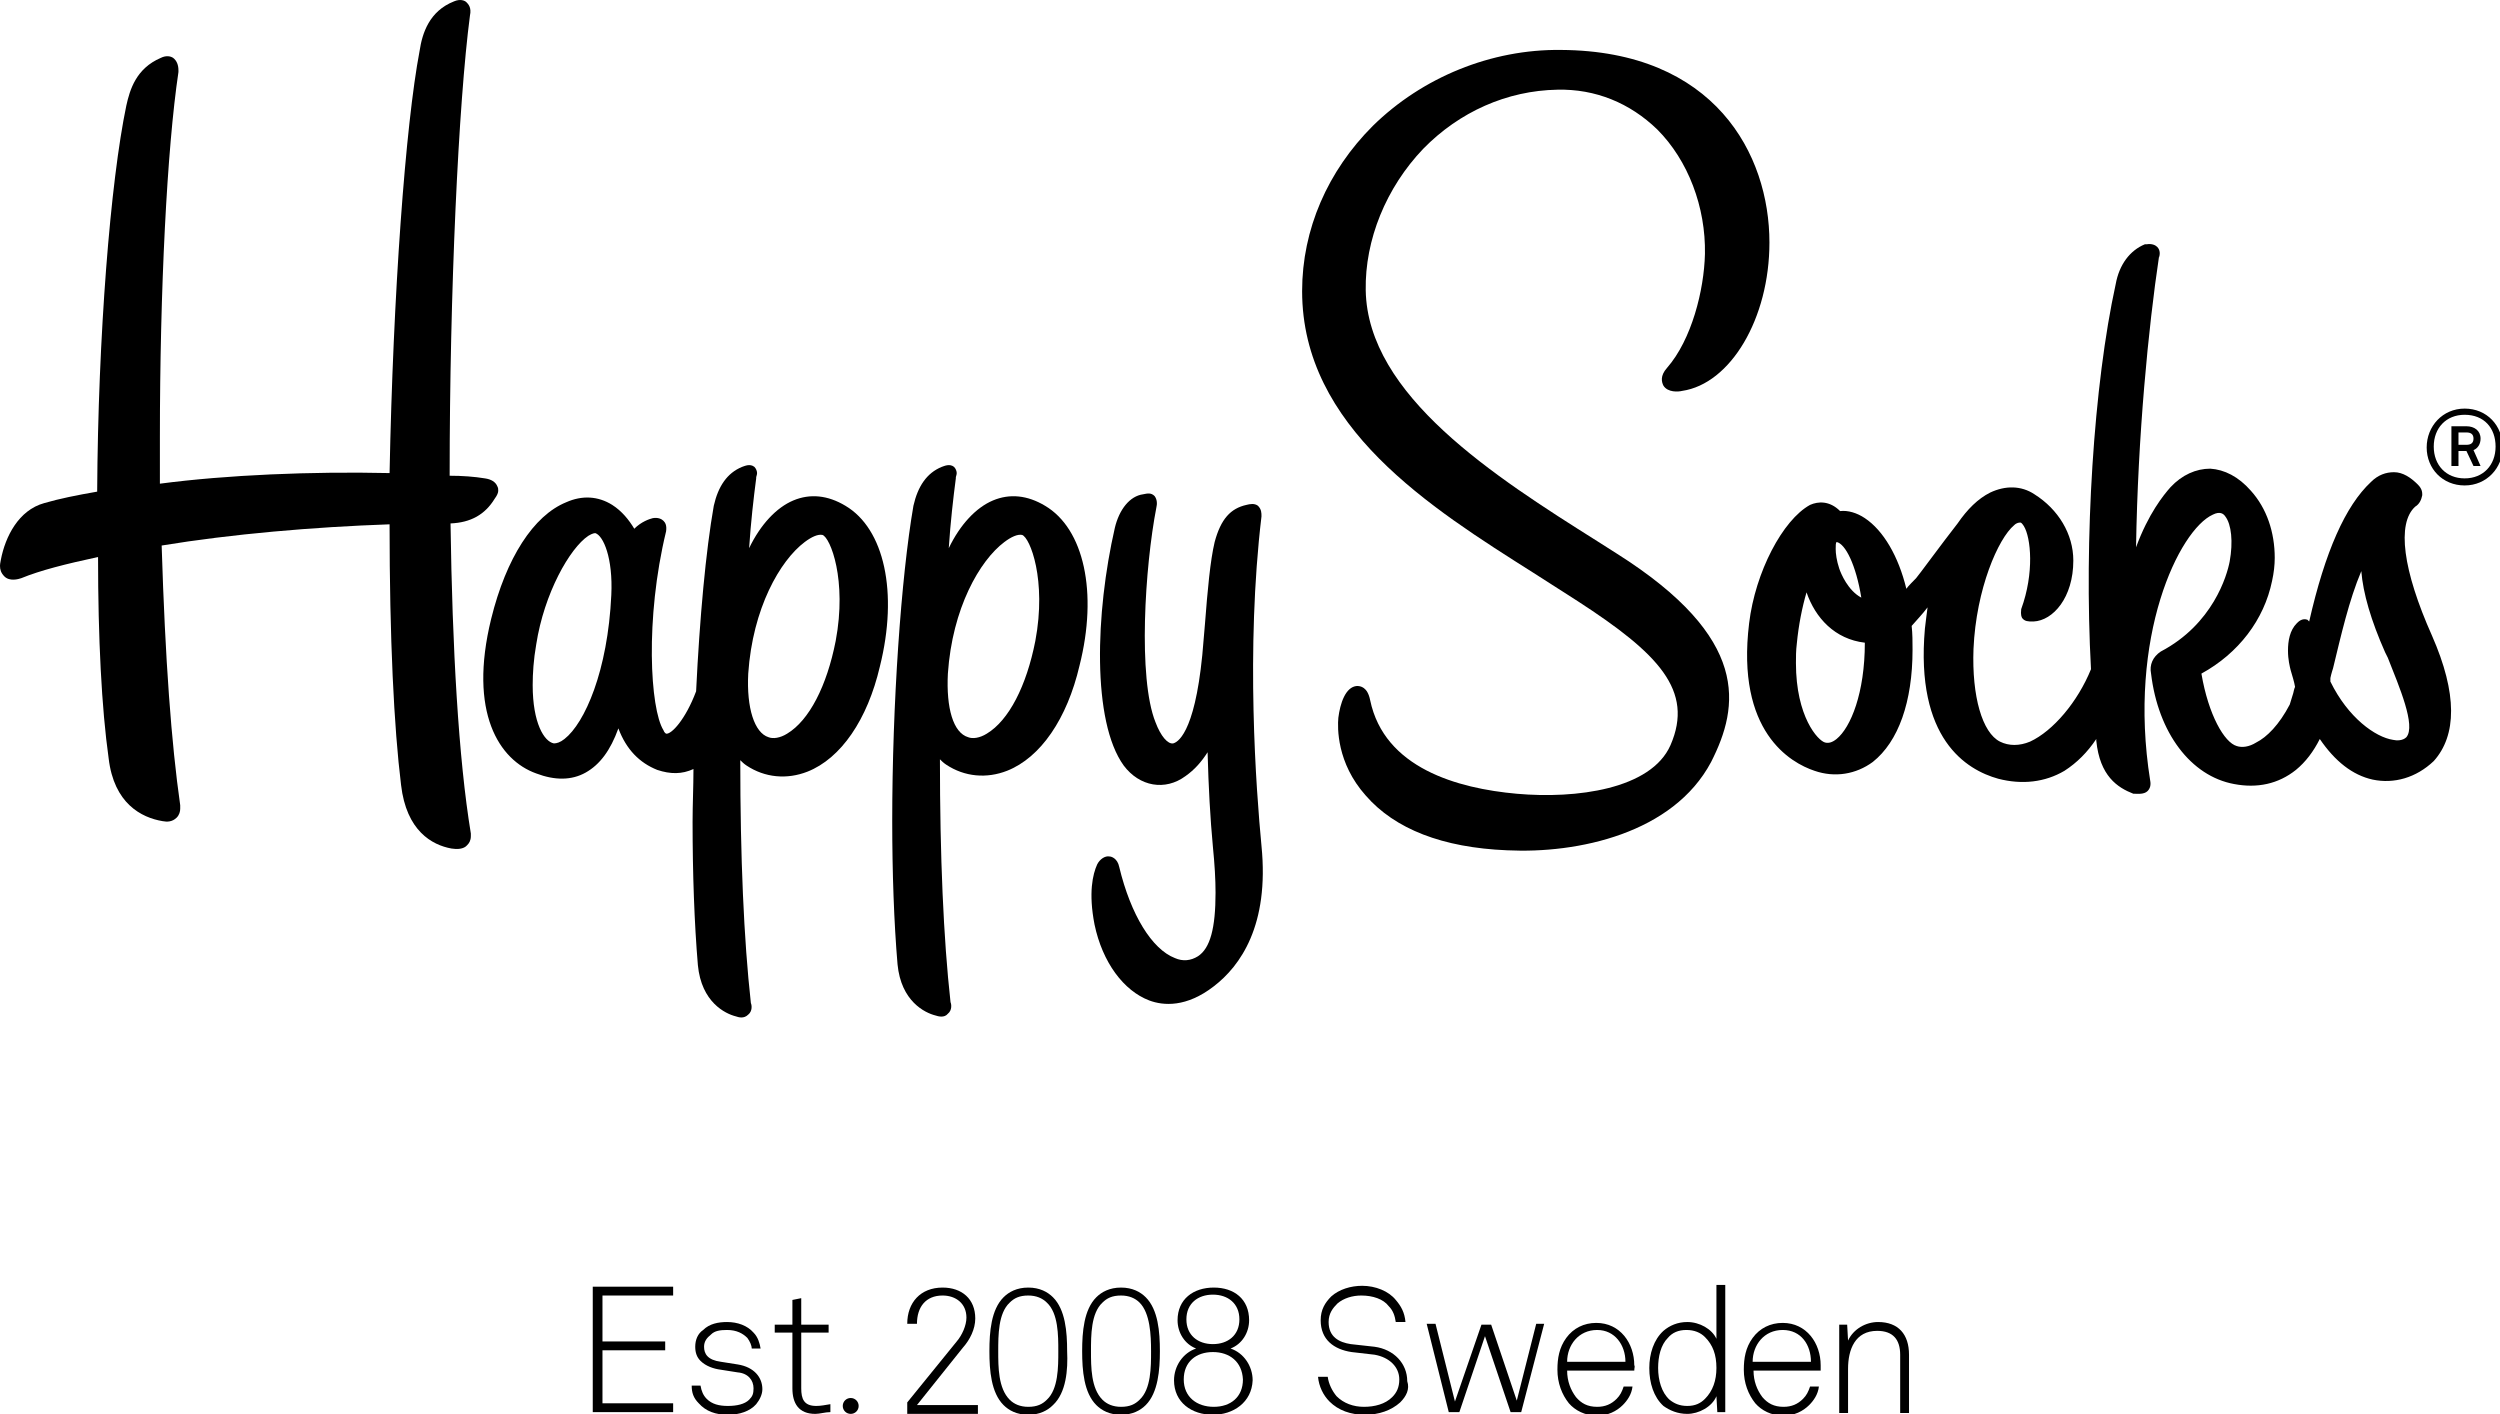
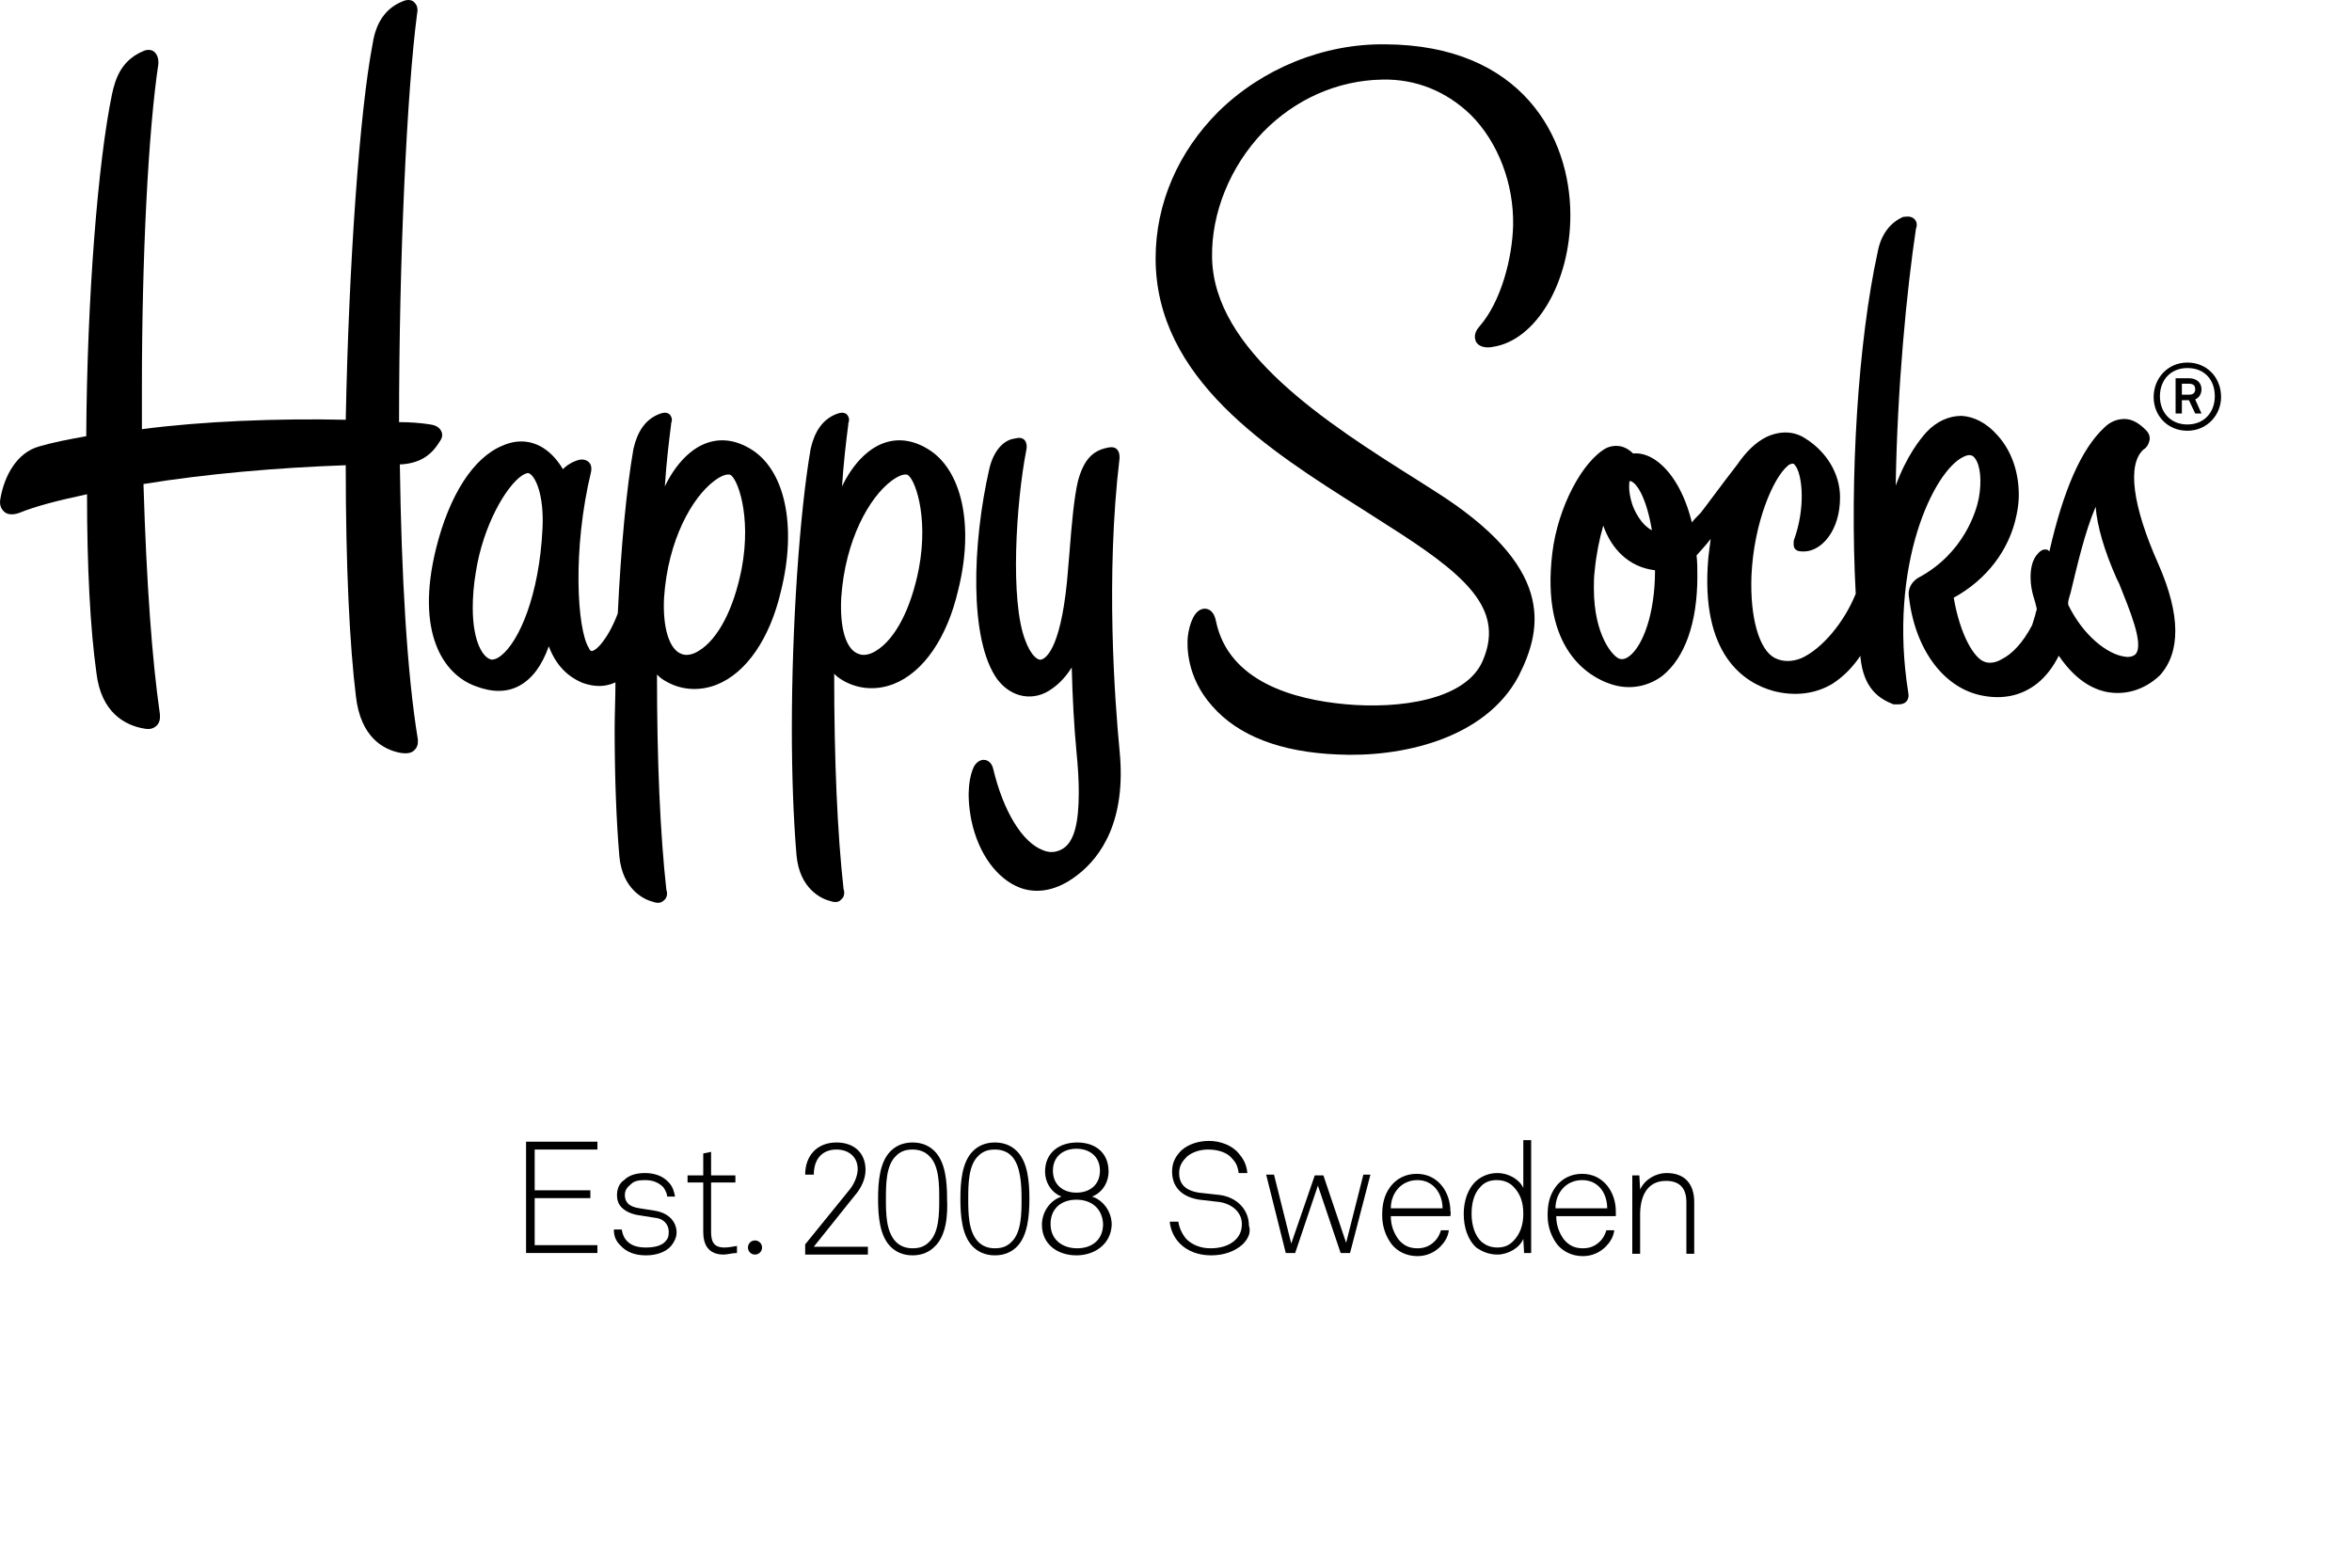
- <svg xmlns="http://www.w3.org/2000/svg" version="1.1" style="enable-background:new 0 0 425.2 425.2;" xml:space="preserve" width="283" height="160">
-   <rect id="backgroundrect" width="100%" height="100%" x="0" y="0" fill="none" stroke="none" />
+ <svg xmlns="http://www.w3.org/2000/svg" version="1.1" style="enable-background:new 0 0 425.2 425.2;" xml:space="preserve" width="300" height="200">
+   <rect id="backgroundrect" width="80%" height="80%" x="0" y="0" fill="none" stroke="none" />
  <g class="currentLayer" style="">
    <g id="svg_1" class="" transform="">
      <g id="svg_2" transform="">
        <g id="svg_3" transform="">
          <path d="M 118.3 57.253 c -2 -1.2 -4 -1.4 -5.9 -0.6 c -1.9 0.8 -3.7 2.7 -5 5.4 c 0.2 -3 0.5 -5.6 0.8 -7.9 c 0 0 0 -0.1 0 -0.1 c 0 -0.1 0.1 -0.3 0.1 -0.5 c 0 -0.2 -0.1 -0.5 -0.3 -0.7 c -0.5 -0.4 -1.1 -0.1 -1.4 0 c -1.7 0.7 -2.7 2.2 -3.2 4.4 c -1.4 8.1 -2.4 22.5 -2.4 35.7 c 0 5.8 0.2 11.5 0.6 16.2 c 0.4 4.2 3.1 5.5 4.3 5.8 c 0.3 0.1 1 0.3 1.4 -0.2 c 0.5 -0.4 0.4 -1.1 0.3 -1.3 l 0 0 c -0.8 -7.2 -1.2 -16.5 -1.2 -27.5 c 0.2 0.2 0.4 0.4 0.7 0.6 c 2.1 1.4 4.6 1.6 6.9 0.7 c 3.8 -1.5 6.8 -5.9 8.2 -11.9 C 124.3 67.053 122.7 59.853 118.3 57.253 Z M 117.2 72.553 c -1 5.1 -3 9 -5.5 10.5 c -0.8 0.5 -1.6 0.6 -2.1 0.4 h 0 c -1.7 -0.5 -2.5 -3.3 -2.3 -7.2 c 0.5 -7.4 3.6 -12.8 6.4 -14.9 c 0.8 -0.6 1.5 -0.9 2 -0.8 C 116.6 60.853 118.5 65.653 117.2 72.553 Z" id="svg_4" transform="" />
          <path d="M 183 62.653 l -2.2 -1.4 c -11.6 -7.3 -26 -16.5 -26.2 -28.4 c -0.1 -5.7 2.3 -11.6 6.5 -16 c 4.1 -4.2 9.5 -6.6 15.2 -6.7 c 4.3 -0.1 8.2 1.5 11.3 4.5 c 3.5 3.5 5.5 8.8 5.4 14.1 c -0.1 4.1 -1.5 9.7 -4.3 12.9 c -0.8 0.9 -0.6 1.6 -0.4 2 c 0.5 0.8 1.7 0.7 2.1 0.6 c 5.5 -0.8 9.9 -8.2 9.9 -16.8 c 0 -10 -6.2 -21.7 -23.6 -21.8 c -7.9 -0.1 -15.7 3.1 -21.3 8.6 c -5.1 5.1 -8 11.7 -8 18.7 c 0 15.4 14.5 24.5 26.2 31.9 l 5 3.2 c 9.1 5.9 13.2 10.1 10.5 16.3 c -2.2 5 -10.7 6.1 -17.4 5.5 c -6.7 -0.6 -15 -2.9 -16.6 -10.6 c -0.3 -1.5 -1.1 -1.6 -1.5 -1.6 c -1.3 0.1 -1.9 2 -2.1 3.6 c -0.1 1.1 -0.2 5.1 3.1 8.8 c 3.3 3.8 8.7 5.9 16 6.2 c 8 0.4 18.8 -1.9 23.1 -10 C 196.9 79.953 198.2 72.253 183 62.653 Z" id="svg_5" transform="" />
          <path d="M 51 59.253 c 2.3 -0.1 3.9 -1 5 -2.8 c 0.3 -0.4 0.4 -0.7 0.4 -0.9 c 0 -0.2 0 -0.3 -0.1 -0.5 c -0.2 -0.5 -0.7 -0.8 -1.4 -0.9 c -1.2 -0.2 -2.6 -0.3 -4 -0.3 c 0 -20.9 1 -42.2 2.3 -52.1 l 0 0 c 0.2 -0.9 -0.2 -1.3 -0.4 -1.5 c -0.2 -0.2 -0.7 -0.4 -1.4 -0.1 c -2.8 1.1 -3.6 3.6 -3.9 5.6 c -1.6 8.4 -3 27.5 -3.4 47.8 c -8.8 -0.2 -18.4 0.2 -26 1.2 c 0 -1.8 0 -3.5 0 -5.3 c 0 -16.6 0.8 -32.6 2.1 -41.3 l 0 -0.1 v -0.1 c 0 -0.6 -0.2 -1.1 -0.6 -1.4 c -0.3 -0.2 -0.8 -0.3 -1.4 0 c -2.8 1.2 -3.5 3.6 -3.9 5.4 c -1.8 8.6 -3.2 26.1 -3.3 43.7 c -2.3 0.4 -4.3 0.8 -6 1.3 c -2.9 0.8 -4.4 3.8 -4.9 6.4 c 0 0.1 -0.1 0.4 -0.1 0.7 c 0 0.4 0.1 0.8 0.5 1.2 c 0.6 0.6 1.6 0.3 1.9 0.2 c 2.2 -0.9 5 -1.6 8.7 -2.4 c 0 9.2 0.4 17.1 1.2 22.8 c 0.6 5.1 3.7 6.7 6.1 7.1 c 0.5 0.1 1.1 0.1 1.6 -0.4 c 0.3 -0.3 0.4 -0.7 0.4 -1 c 0 -0.2 0 -0.3 0 -0.4 c -1 -7 -1.7 -16.4 -2.1 -29.4 c 7.9 -1.3 17.2 -2.1 25.8 -2.4 c 0 13 0.5 23 1.3 29.5 c 0.6 5.2 3.5 6.8 5.7 7.2 c 0.6 0.1 1.4 0.1 1.8 -0.4 c 0.2 -0.2 0.4 -0.5 0.4 -1 c 0 -0.1 0 -0.2 0 -0.3 C 51.9 85.853 51.2 73.353 51 59.253 Z" id="svg_6" transform="" />
          <path d="M 275.3 71.953 c -3.3 -7.4 -4 -12.7 -1.9 -14.6 l 0 0 c 0.5 -0.3 0.7 -0.8 0.8 -1.3 c 0 -0.3 0 -0.7 -0.5 -1.2 c -0.8 -0.8 -1.7 -1.4 -2.7 -1.4 c -0.9 0 -1.8 0.3 -2.6 1.1 c -2.9 2.7 -5.2 7.9 -7 15.8 c -0.1 -0.1 -0.1 -0.1 -0.2 -0.2 c -0.6 -0.2 -1 0.2 -1.2 0.4 c -0.8 0.8 -1 2 -1 3.1 c 0 1 0.2 1.8 0.3 2.2 c 0.2 0.7 0.4 1.3 0.5 1.9 c -0.1 0.2 -0.2 0.7 -0.2 0.7 c -0.1 0.4 -0.3 0.9 -0.4 1.3 c -1.2 2.3 -2.6 3.7 -3.8 4.3 c -0.8 0.5 -1.6 0.6 -2.2 0.4 c -1.4 -0.4 -3.2 -3.5 -4 -8.2 c 4.2 -2.3 7.1 -6.1 8 -10.5 c 0.2 -0.9 0.3 -1.8 0.3 -2.6 c 0 -2.9 -0.9 -5.6 -2.7 -7.6 c -1.4 -1.6 -3 -2.4 -4.6 -2.5 c -1.6 0 -3.2 0.7 -4.5 2.1 c -0.8 0.9 -2.5 3 -3.9 6.8 c 0.2 -12.6 1.4 -24.9 2.6 -32.9 l 0 0.1 c 0.2 -0.6 0 -1 -0.2 -1.2 c -0.2 -0.2 -0.6 -0.4 -1.2 -0.3 l -0.1 0 l -0.1 0 c -1.7 0.7 -2.9 2.3 -3.3 4.5 c -2.5 11.4 -3.6 28.9 -2.8 43.6 c -1.5 3.7 -4.3 7 -6.9 8.2 c -1.2 0.5 -2.4 0.5 -3.4 0 c -2 -1 -3.2 -5.1 -3 -10.5 c 0.3 -6.8 2.8 -12.5 4.6 -14 c 0.3 -0.3 0.6 -0.3 0.7 -0.3 c 0.1 0 0.2 0.1 0.4 0.4 c 0.8 1.3 1.2 5.3 -0.3 9.4 l 0 0 l 0 0 c 0 0.2 -0.1 0.6 0.1 1 c 0.3 0.4 0.7 0.4 1.2 0.4 h 0.1 c 2.2 -0.1 4.5 -2.7 4.5 -6.9 c 0 -3 -1.7 -5.8 -4.4 -7.5 c -1.5 -1 -3.3 -1 -5 -0.2 c -1.4 0.7 -2.6 1.9 -3.7 3.5 c -1.8 2.3 -4.5 6 -4.7 6.2 c -0.1 0.1 -1 1 -1.1 1.2 c -0.9 -3.7 -2.6 -6.6 -4.7 -8 c -0.9 -0.6 -1.9 -0.9 -2.8 -0.8 c -1.2 -1.2 -2.5 -1.1 -3.4 -0.7 l 0 0 c -3.1 1.7 -6.2 7.6 -6.9 13.4 c -1.5 12.3 4.7 15.8 7.4 16.7 c 2.3 0.8 4.7 0.4 6.6 -1 c 2.9 -2.3 4.5 -6.8 4.5 -12.7 c 0 -0.9 0 -1.8 -0.1 -2.7 c 0.6 -0.7 1.2 -1.3 1.8 -2.1 c -0.1 0.8 -0.2 1.5 -0.3 2.4 c -1.1 12.5 4.7 16 8.3 17 c 2.7 0.7 5.3 0.4 7.5 -0.9 c 1.4 -0.9 2.6 -2.1 3.6 -3.6 c 0 0.1 0 0.1 0 0.2 c 0.4 4 2.4 5.3 4.2 6 l 0.1 0 l 0.1 0 c 0.2 0 1 0.1 1.4 -0.3 c 0.3 -0.3 0.4 -0.7 0.3 -1.2 c -2.6 -16.3 3.3 -28.4 7.1 -30.1 c 0.8 -0.4 1.2 -0.1 1.4 0.2 c 0.7 0.9 0.9 2.9 0.5 5.1 c -0.3 1.6 -1.9 7.1 -7.8 10.2 l 0 0 l 0 0 c -0.9 0.6 -1.3 1.5 -1.1 2.5 c 0.8 6.7 4.5 11.6 9.4 12.5 c 2.6 0.5 5 0 7 -1.6 c 1.1 -0.9 2 -2.1 2.7 -3.5 c 1.7 2.5 3.7 4.1 6 4.6 c 2.4 0.5 4.9 -0.2 6.9 -2.1 C 278.1 83.253 278.2 78.553 275.3 71.953 Z M 207.9 61.353 c 1 0.2 2.2 2.6 2.8 6.3 c -1.5 -0.8 -2.3 -2.7 -2.5 -3.3 c -0.3 -0.9 -0.4 -1.7 -0.4 -2.2 C 207.8 61.753 207.8 61.453 207.9 61.353 Z M 211.1 72.753 c 0 5.7 -1.6 9.6 -3.2 10.9 c -0.5 0.4 -0.9 0.5 -1.3 0.4 h 0 c -0.8 -0.2 -3.3 -2.9 -3.3 -9 c 0 -0.7 0 -1.4 0.1 -2.2 c 0.2 -2.1 0.6 -4.1 1.1 -5.8 C 205.5 69.953 207.7 72.353 211.1 72.753 L 211.1 72.753 Z M 272.4 83.453 c -0.4 0.4 -1.1 0.4 -1.5 0.3 c -2 -0.3 -5.1 -2.5 -7.1 -6.6 c 0 -0.1 0 -0.1 0 -0.2 c 0 -0.1 0 -0.1 0 -0.2 c 0.1 -0.5 0.3 -1.1 0.3 -1.1 c 0.9 -3.7 1.8 -7.7 3.2 -11 c 0.2 2.5 1.1 5.6 2.7 9.2 c 0 0 0.3 0.6 0.3 0.6 C 271.6 77.753 273.5 82.153 272.4 83.453 Z" id="svg_7" transform="" />
          <path d="M 95.7 57.253 c -2 -1.2 -4 -1.4 -5.9 -0.6 c -1.9 0.8 -3.7 2.7 -5 5.4 c 0.2 -3 0.5 -5.6 0.8 -7.9 c 0 0 0 -0.1 0 -0.1 c 0 -0.1 0.1 -0.3 0.1 -0.5 c 0 -0.2 -0.1 -0.5 -0.3 -0.7 c -0.5 -0.4 -1.1 -0.1 -1.4 0 c -1.7 0.7 -2.7 2.2 -3.2 4.4 c -0.9 5.1 -1.6 12.7 -2 21 c -1.2 3.2 -2.8 4.9 -3.4 4.8 c 0 0 -0.2 -0.1 -0.3 -0.4 c -1.5 -2.4 -2.1 -12.6 0.3 -22.5 c 0.1 -0.7 -0.1 -1 -0.3 -1.2 c -0.2 -0.2 -0.6 -0.4 -1.2 -0.3 c -0.4 0.1 -1.3 0.4 -2.1 1.2 c -0.6 -1 -1.4 -2 -2.5 -2.7 c -1.6 -1 -3.4 -1.1 -5.2 -0.3 c -3.7 1.5 -6.8 6.3 -8.5 13.2 c -2.6 10.6 0.9 16 5.1 17.5 c 2.1 0.8 4 0.8 5.6 -0.1 c 1.6 -0.9 2.8 -2.5 3.7 -5 c 0.9 2.4 2.4 3.9 4.4 4.7 c 1.5 0.5 2.8 0.5 4.1 -0.1 c 0 2 -0.1 4 -0.1 6 c 0 5.8 0.2 11.5 0.6 16.2 c 0.4 4.2 3.1 5.5 4.3 5.8 c 0.3 0.1 0.9 0.3 1.4 -0.2 c 0.5 -0.4 0.4 -1.1 0.3 -1.3 l 0 0 c -0.8 -7.2 -1.2 -16.5 -1.2 -27.5 c 0.2 0.2 0.4 0.4 0.7 0.6 c 2.1 1.4 4.6 1.6 6.9 0.7 c 3.8 -1.5 6.8 -5.9 8.2 -11.9 C 101.7 67.053 100.1 59.853 95.7 57.253 Z M 69.2 67.353 c -0.4 8.6 -3 14.5 -5.3 16.3 c -0.5 0.4 -0.9 0.5 -1.2 0.5 c -1.1 -0.2 -2.4 -2.3 -2.4 -6.6 c 0 -1.3 0.1 -2.9 0.4 -4.6 c 0.9 -5.8 3.8 -10.9 5.9 -12.3 c 0.5 -0.3 0.7 -0.3 0.8 -0.3 C 68.3 60.653 69.4 63.153 69.2 67.353 Z M 94.6 72.553 c -1 5.1 -3 9 -5.5 10.5 c -0.8 0.5 -1.6 0.6 -2.1 0.4 h 0 c -1.6 -0.5 -2.5 -3.3 -2.3 -7.2 c 0.5 -7.4 3.6 -12.8 6.4 -14.9 c 0.8 -0.6 1.5 -0.9 2 -0.8 C 94 60.853 95.9 65.653 94.6 72.553 Z" id="svg_8" transform="" />
          <path d="M 142.8 58.453 L 142.8 58.453 L 142.8 58.453 c 0 -0.4 0 -0.8 -0.4 -1.2 c -0.4 -0.3 -0.9 -0.2 -1.3 -0.1 c -1.8 0.4 -2.9 1.6 -3.6 4.2 c -0.5 2.1 -0.8 5.4 -1.1 9.3 l -0.3 3.5 c -0.9 9.1 -2.9 9.9 -3.3 10 c -0.6 0.1 -1.4 -0.8 -2 -2.4 c -2 -5 -1.2 -17.6 0.1 -24.3 c 0.1 -0.4 0.1 -0.9 -0.2 -1.3 c -0.4 -0.4 -0.8 -0.3 -1.3 -0.2 h 0 c -1.5 0.2 -2.7 1.7 -3.2 3.8 c -2.2 9.6 -2.6 21.9 1 26.9 c 1.8 2.4 4.7 2.9 7 1.2 c 1 -0.7 1.8 -1.6 2.5 -2.7 c 0.1 3.9 0.3 7.5 0.6 10.7 c 0.2 2 0.3 3.7 0.3 5.2 c 0 4 -0.6 6.3 -2 7.2 c -0.8 0.5 -1.7 0.6 -2.6 0.2 c -2.6 -1 -5 -4.9 -6.3 -10.3 c -0.2 -1 -0.9 -1.2 -1.1 -1.2 c -0.5 -0.1 -1.1 0.3 -1.4 0.9 c -0.5 1.1 -1 3.2 -0.3 6.8 c 0.9 4.3 3.3 7.5 6.2 8.6 c 1.6 0.6 4.2 0.8 7.3 -1.6 c 3 -2.3 6.3 -6.9 5.4 -15.9 C 142.2 89.453 141 73.553 142.8 58.453 Z" id="svg_9" transform="" />
        </g>
        <g id="svg_10" transform="">
          <path d="M 279 54.953 c -2.5 0 -4.3 -1.9 -4.3 -4.3 c 0 -2.4 1.8 -4.4 4.3 -4.4 c 2.5 0 4.3 1.9 4.3 4.4 C 283.3 52.953 281.5 54.953 279 54.953 Z M 279 46.953 c -2.1 0 -3.5 1.5 -3.5 3.6 c 0 2.1 1.4 3.6 3.5 3.6 c 2.1 0 3.5 -1.5 3.5 -3.6 C 282.5 48.453 281.2 46.953 279 46.953 Z M 280 52.753 l -0.8 -1.7 h -0.9 v 1.7 h -0.8 v -4.5 h 1.7 c 0.9 0 1.6 0.5 1.6 1.4 c 0 0.6 -0.3 1.1 -0.8 1.3 l 0.8 1.8 H 280 Z M 279.2 48.953 h -0.9 v 1.4 h 0.9 c 0.5 0 0.8 -0.2 0.8 -0.7 C 280 49.153 279.7 48.953 279.2 48.953 Z" id="svg_11" transform="" />
        </g>
      </g>
      <g id="svg_12" transform="">
        <path d="M 67.1 159.853 v -14.2 h 9.1 v 1 h -8 v 5.2 h 7.1 v 1 h -7.1 v 6 h 8 v 1 H 67.1 Z" id="svg_13" transform="" />
        <path d="M 85.6 158.953 c -0.7 0.8 -1.9 1.2 -3.2 1.2 c -1.4 0 -2.5 -0.4 -3.3 -1.3 c -0.6 -0.6 -0.8 -1.2 -0.8 -2 h 1 c 0.1 0.6 0.3 1.1 0.7 1.5 c 0.6 0.6 1.4 0.8 2.4 0.8 c 1 0 1.9 -0.2 2.4 -0.7 c 0.4 -0.4 0.5 -0.7 0.5 -1.3 c 0 -0.9 -0.6 -1.7 -1.8 -1.8 l -1.9 -0.3 c -0.8 -0.1 -1.7 -0.4 -2.3 -1 c -0.4 -0.4 -0.6 -0.9 -0.6 -1.6 c 0 -0.8 0.3 -1.5 0.9 -1.9 c 0.7 -0.7 1.7 -0.9 2.7 -0.9 c 1.2 0 2.3 0.4 3 1.2 c 0.5 0.5 0.7 1.2 0.8 1.8 h -1 c 0 -0.3 -0.2 -0.8 -0.5 -1.2 c -0.5 -0.5 -1.2 -0.9 -2.3 -0.9 c -0.8 0 -1.4 0.1 -1.8 0.5 c -0.5 0.4 -0.8 0.8 -0.8 1.4 c 0 0.8 0.4 1.5 1.9 1.7 l 1.9 0.3 c 1.9 0.3 2.8 1.5 2.8 2.8 C 86.3 157.853 86 158.453 85.6 158.953 Z" id="svg_14" transform="" />
        <path d="M 92.3 160.053 c -1.9 0 -2.6 -1.2 -2.6 -2.9 v -6.3 h -2 v -0.9 h 2 v -2.8 l 1 -0.2 v 3 h 3.1 v 0.9 h -3.1 v 6.3 c 0 1.2 0.3 2 1.7 2 c 0.5 0 1 -0.1 1.6 -0.2 v 0.9 C 93.4 159.853 92.8 160.053 92.3 160.053 Z" id="svg_15" transform="" />
        <path d="M 96.3 158.253 c 0.5 0 0.9 0.4 0.9 0.9 c 0 0.5 -0.4 0.9 -0.9 0.9 c -0.5 0 -0.9 -0.4 -0.9 -0.9 C 95.4 158.653 95.8 158.253 96.3 158.253 Z" id="svg_16" transform="" />
        <path d="M 102.7 159.853 v -1.1 l 5.6 -6.9 c 0.6 -0.7 1.1 -1.8 1.1 -2.7 c 0 -1.6 -1.2 -2.5 -2.7 -2.5 c -1.9 0 -2.9 1.3 -2.9 3.2 h -1.1 c 0 -2.4 1.5 -4.1 4 -4.1 c 2.2 0 3.7 1.3 3.7 3.5 c 0 1.2 -0.6 2.4 -1.4 3.3 l -5.2 6.5 h 6.9 v 1 H 102.7 Z" id="svg_17" transform="" />
        <path d="M 119.2 159.053 c -0.6 0.6 -1.5 1.1 -2.8 1.1 c -1.3 0 -2.2 -0.5 -2.8 -1.1 c -1.4 -1.4 -1.6 -3.9 -1.6 -6.1 c 0 -2.2 0.2 -4.7 1.6 -6.1 c 0.6 -0.6 1.5 -1.1 2.8 -1.1 c 1.3 0 2.2 0.5 2.8 1.1 c 1.4 1.4 1.6 3.9 1.6 6.1 C 120.9 155.053 120.7 157.653 119.2 159.053 Z M 118.5 147.453 c -0.5 -0.5 -1.2 -0.8 -2.1 -0.8 c -1 0 -1.6 0.3 -2.1 0.8 c -1.3 1.2 -1.3 3.7 -1.3 5.5 c 0 1.8 0 4.2 1.3 5.5 c 0.5 0.5 1.2 0.8 2.1 0.8 c 1 0 1.6 -0.3 2.1 -0.8 c 1.3 -1.2 1.3 -3.7 1.3 -5.5 C 119.8 151.153 119.8 148.653 118.5 147.453 Z" id="svg_18" transform="" />
        <path d="M 129.7 159.053 c -0.6 0.6 -1.5 1.1 -2.8 1.1 c -1.3 0 -2.2 -0.5 -2.8 -1.1 c -1.4 -1.4 -1.6 -3.9 -1.6 -6.1 c 0 -2.2 0.2 -4.7 1.6 -6.1 c 0.6 -0.6 1.5 -1.1 2.8 -1.1 c 1.3 0 2.2 0.5 2.8 1.1 c 1.4 1.4 1.6 3.9 1.6 6.1 C 131.3 155.053 131.1 157.653 129.7 159.053 Z M 129 147.453 c -0.5 -0.5 -1.2 -0.8 -2.1 -0.8 c -1 0 -1.6 0.3 -2.1 0.8 c -1.3 1.2 -1.3 3.7 -1.3 5.5 c 0 1.8 0 4.2 1.3 5.5 c 0.5 0.5 1.2 0.8 2.1 0.8 c 1 0 1.6 -0.3 2.1 -0.8 c 1.3 -1.2 1.3 -3.7 1.3 -5.5 C 130.3 151.153 130.2 148.653 129 147.453 Z" id="svg_19" transform="" />
        <path d="M 137.3 160.153 c -2.4 0 -4.4 -1.4 -4.4 -3.9 c 0 -1.6 1 -3.1 2.5 -3.6 c -1.3 -0.5 -2.1 -1.8 -2.1 -3.2 c 0 -2.4 1.8 -3.7 4.1 -3.7 c 2.3 0 4 1.3 4 3.7 c 0 1.4 -0.8 2.7 -2.1 3.2 c 1.5 0.5 2.5 2 2.5 3.6 C 141.7 158.753 139.6 160.153 137.3 160.153 Z M 137.3 153.053 c -1.9 0 -3.3 1.1 -3.3 3.1 c 0 2 1.5 3.1 3.4 3.1 c 1.9 0 3.3 -1.1 3.3 -3.1 C 140.6 154.153 139.2 153.053 137.3 153.053 Z M 137.3 146.553 c -1.7 0 -3 1 -3 2.8 c 0 1.8 1.3 2.8 3 2.8 c 1.7 0 3 -1 3 -2.8 C 140.3 147.553 139 146.553 137.3 146.553 Z" id="svg_20" transform="" />
        <path d="M 158.5 158.753 c -1 0.9 -2.4 1.4 -4 1.4 c -1.6 0 -3 -0.5 -4 -1.5 c -0.7 -0.7 -1.2 -1.7 -1.3 -2.8 h 1.1 c 0.1 0.8 0.5 1.6 1 2.2 c 0.8 0.8 1.9 1.2 3.1 1.2 c 1.2 0 2.4 -0.3 3.2 -1.1 c 0.5 -0.5 0.8 -1.1 0.8 -2 c 0 -1.4 -1.1 -2.5 -2.8 -2.8 l -2.6 -0.3 c -2 -0.3 -3.5 -1.4 -3.5 -3.6 c 0 -1.2 0.5 -2 1.2 -2.7 c 0.9 -0.8 2.2 -1.2 3.5 -1.2 c 1.5 0 3 0.6 3.8 1.6 c 0.6 0.7 1 1.4 1.1 2.5 h -1.1 c -0.1 -0.7 -0.3 -1.3 -0.8 -1.8 c -0.6 -0.8 -1.8 -1.2 -3.1 -1.2 c -1 0 -2 0.3 -2.7 0.9 c -0.5 0.5 -1 1.1 -1 2.1 c 0 1.7 1.2 2.3 2.5 2.5 l 2.7 0.3 c 2.2 0.3 3.7 1.9 3.7 3.9 C 159.6 157.253 159.2 158.053 158.5 158.753 Z" id="svg_21" transform="" />
        <path d="M 172.2 159.853 H 171 l -2.9 -8.6 l -2.9 8.6 h -1.2 l -2.5 -10 h 1 l 2.2 8.8 l 3 -8.7 h 1.1 l 2.9 8.6 l 2.2 -8.7 h 0.9 L 172.2 159.853 Z" id="svg_22" transform="" />
        <path d="M 185 155.153 h -7.6 c 0 1.2 0.4 2.2 1 3 c 0.6 0.7 1.3 1.1 2.4 1.1 c 0.9 0 1.6 -0.3 2.2 -0.9 c 0.4 -0.4 0.6 -0.8 0.8 -1.4 h 1 c -0.1 0.9 -0.6 1.6 -1.1 2.1 c -0.7 0.7 -1.7 1.2 -2.9 1.2 c -1.4 0 -2.5 -0.6 -3.2 -1.4 c -0.8 -1 -1.3 -2.3 -1.3 -3.8 c 0 -1.3 0.2 -2.5 1 -3.6 c 0.8 -1.1 2 -1.7 3.4 -1.7 c 2.7 0 4.3 2.3 4.3 4.8 C 185.1 154.653 185 154.853 185 155.153 Z M 180.8 150.553 c -2.1 0 -3.4 1.7 -3.4 3.6 h 6.6 C 184 152.253 182.8 150.553 180.8 150.553 Z" id="svg_23" transform="" />
        <path d="M 194.4 159.853 l -0.1 -1.8 c -0.5 1.2 -2 2 -3.3 2 c -1.1 0 -2 -0.4 -2.7 -0.9 c -1.1 -1 -1.6 -2.6 -1.6 -4.3 c 0 -1.6 0.5 -3.2 1.6 -4.2 c 0.7 -0.6 1.6 -1 2.7 -1 c 1.4 0 2.8 0.8 3.3 1.9 V 145.453 h 1 v 14.4 H 194.4 Z M 193 151.353 c -0.5 -0.5 -1.2 -0.8 -2.1 -0.8 c -0.9 0 -1.6 0.3 -2.1 0.9 c -0.8 0.8 -1.1 2.1 -1.1 3.4 c 0 1.4 0.4 2.8 1.3 3.6 c 0.5 0.4 1.1 0.7 2 0.7 c 0.9 0 1.5 -0.3 2 -0.8 c 0.9 -0.9 1.3 -2.1 1.3 -3.5 C 194.3 153.353 193.9 152.253 193 151.353 Z" id="svg_24" transform="" />
        <path d="M 206.1 155.153 h -7.6 c 0 1.2 0.4 2.2 1 3 c 0.6 0.7 1.3 1.1 2.4 1.1 c 0.9 0 1.6 -0.3 2.2 -0.9 c 0.4 -0.4 0.6 -0.8 0.8 -1.4 h 1 c -0.1 0.9 -0.6 1.6 -1.1 2.1 c -0.7 0.7 -1.7 1.2 -2.9 1.2 c -1.4 0 -2.5 -0.6 -3.2 -1.4 c -0.8 -1 -1.3 -2.3 -1.3 -3.8 c 0 -1.3 0.2 -2.5 1 -3.6 c 0.8 -1.1 2 -1.7 3.4 -1.7 c 2.7 0 4.3 2.3 4.3 4.8 C 206.1 154.653 206.1 154.853 206.1 155.153 Z M 201.8 150.553 c -2.1 0 -3.4 1.7 -3.4 3.6 h 6.6 C 205 152.253 203.9 150.553 201.8 150.553 Z" id="svg_25" transform="" />
        <path d="M 215.1 159.853 v -6.5 c 0 -1.7 -0.8 -2.7 -2.6 -2.7 c -2.5 0 -3.3 2.1 -3.3 4.3 v 5 h -1 v -10 h 0.9 l 0.1 1.8 c 0.6 -1.3 2 -2.1 3.4 -2.1 c 2.3 0 3.5 1.4 3.5 3.7 v 6.6 H 215.1 Z" id="svg_26" transform="" />
      </g>
    </g>
  </g>
</svg>
